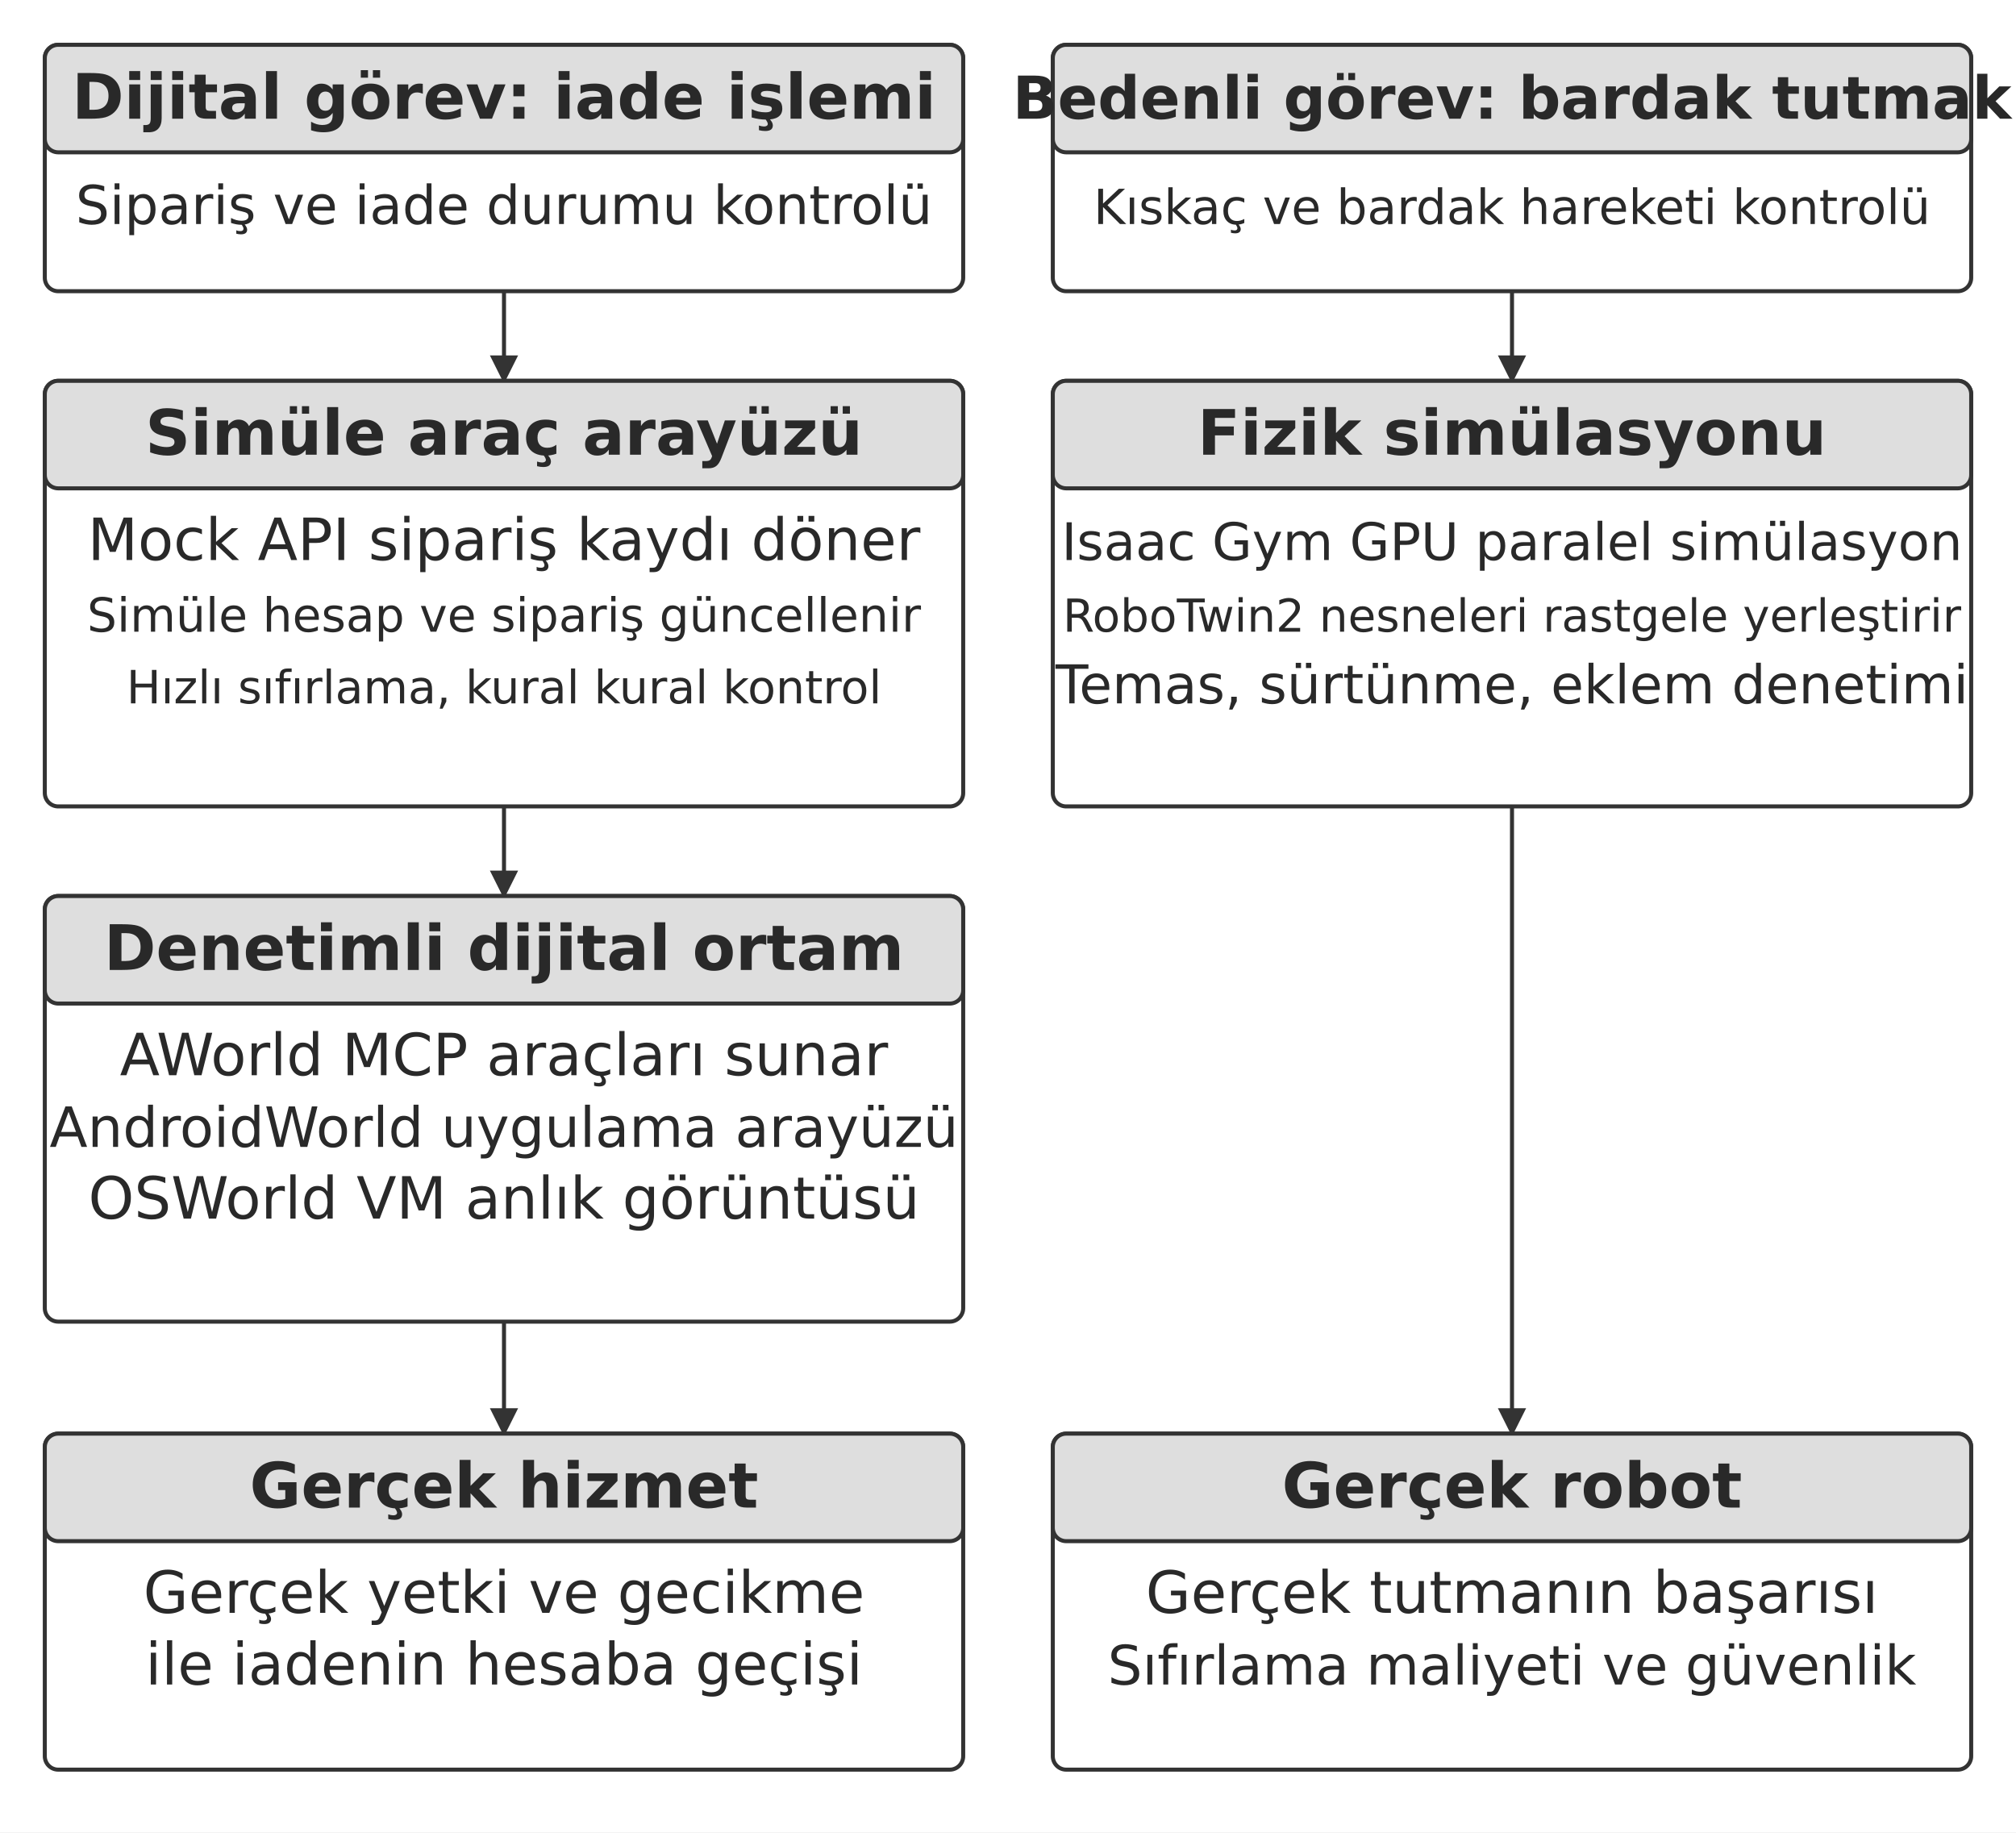
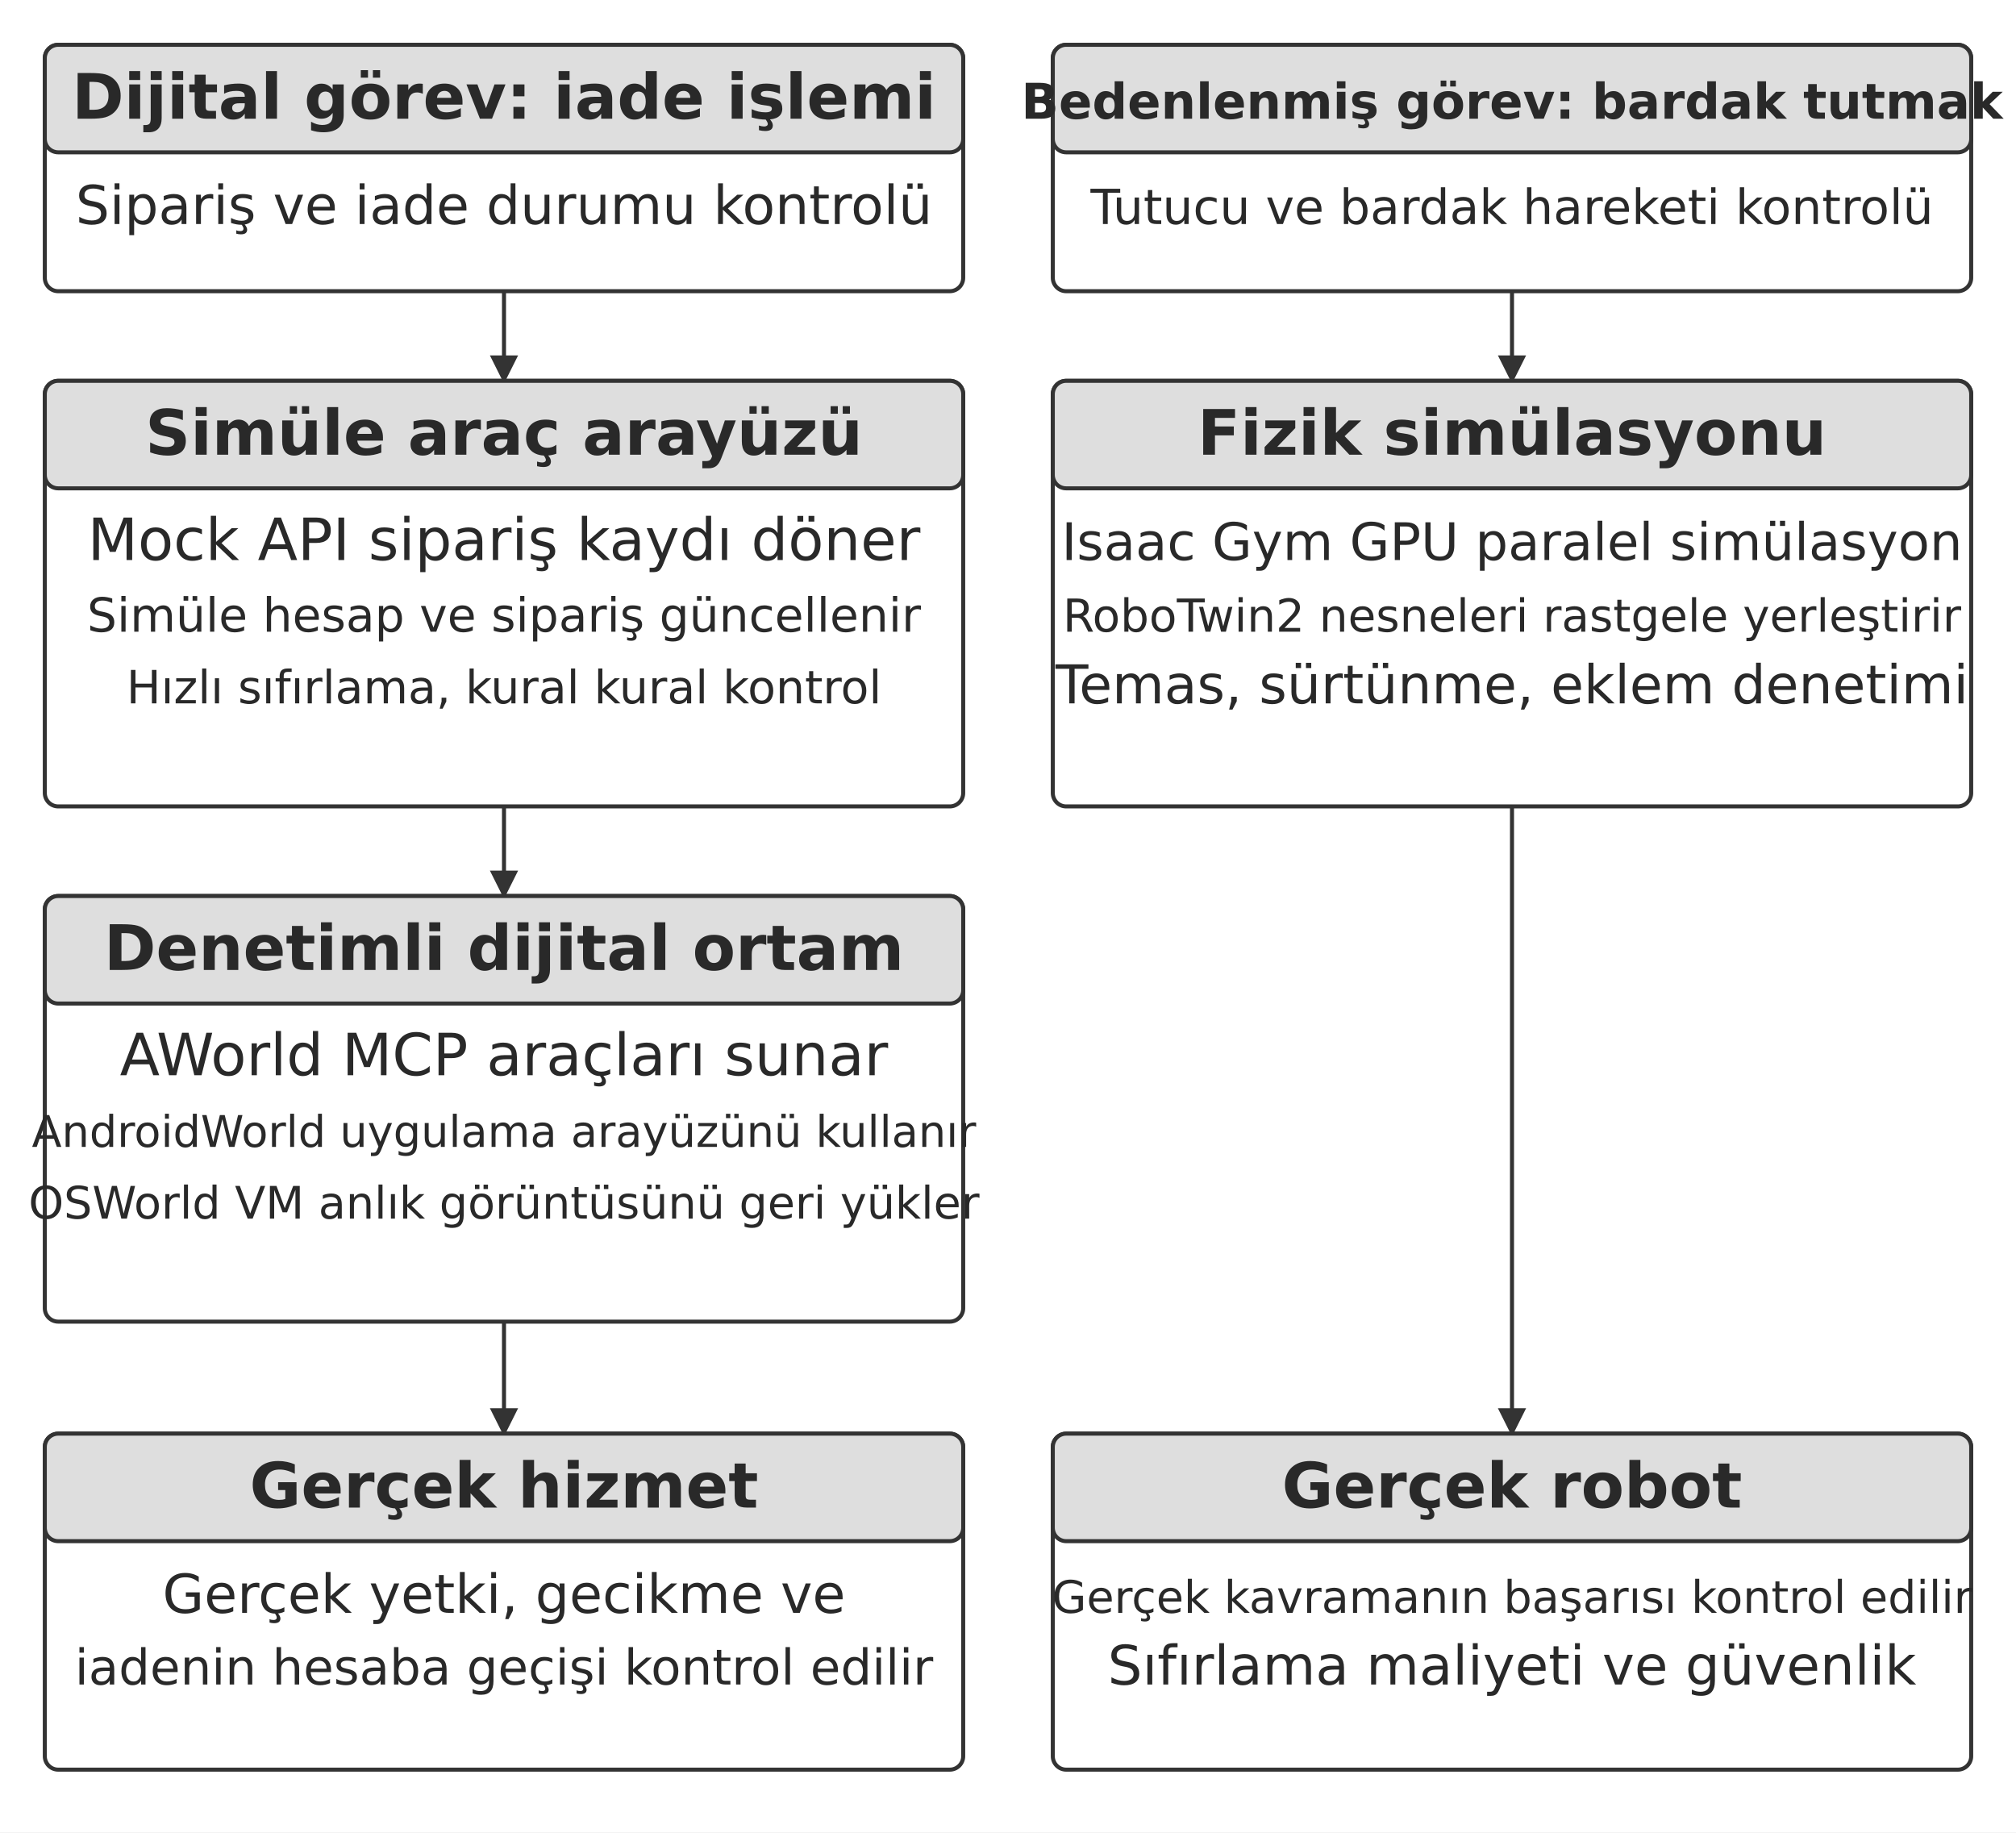
<svg xmlns="http://www.w3.org/2000/svg" width="106.000mm" height="96.342mm" viewBox="0 0 900 818" role="img" aria-labelledby="title desc">
  <defs>
    <marker id="arrow" viewBox="0 0 10 10" refX="9" refY="5" markerWidth="7" markerHeight="7" orient="auto-start-reverse">
      <path d="M0 0 L10 5 L0 10 Z" fill="#333333" />
    </marker>
  </defs>
  <rect width="900" height="818" fill="#ffffff" y="0" />
  <rect x="20" y="20" width="410" height="110" rx="6" fill="#ffffff" stroke="#333333" stroke-width="1.8" />
  <rect x="20" y="20" width="410" height="48" rx="6" fill="#dedede" stroke="#333333" stroke-width="1.8" />
  <text x="225" y="53" text-anchor="middle" font-family="&quot;DejaVu Sans&quot;, Arial, &quot;Helvetica Neue&quot;, sans-serif" font-size="28.0" font-weight="700" fill="#292929">Dijital görev: iade işlemi</text>
  <text x="225" y="100" text-anchor="middle" font-family="&quot;DejaVu Sans&quot;, Arial, &quot;Helvetica Neue&quot;, sans-serif" font-size="23.9" font-weight="400" fill="#292929">Sipariş ve iade durumu kontrolü</text>
  <rect x="470" y="20" width="410" height="110" rx="6" fill="#ffffff" stroke="#333333" stroke-width="1.8" />
  <rect x="470" y="20" width="410" height="48" rx="6" fill="#dedede" stroke="#333333" stroke-width="1.8" />
-   <text x="675" y="53" text-anchor="middle" font-family="&quot;DejaVu Sans&quot;, Arial, &quot;Helvetica Neue&quot;, sans-serif" font-size="26.4" font-weight="700" fill="#292929">Bedenli görev: bardak tutmak</text>
-   <text x="675" y="100" text-anchor="middle" font-family="&quot;DejaVu Sans&quot;, Arial, &quot;Helvetica Neue&quot;, sans-serif" font-size="21.6" font-weight="400" fill="#292929">Kıskaç ve bardak hareketi kontrolü</text>
+   <text x="675" y="53" text-anchor="middle" font-family="&quot;DejaVu Sans&quot;, Arial, &quot;Helvetica Neue&quot;, sans-serif" font-size="22" font-weight="700" fill="#292929">Bedenlenmiş görev: bardak tutmak</text>
+   <text x="675" y="100" text-anchor="middle" font-family="&quot;DejaVu Sans&quot;, Arial, &quot;Helvetica Neue&quot;, sans-serif" font-size="21.6" font-weight="400" fill="#292929">Tutucu ve bardak hareketi kontrolü</text>
  <path d="M225 130 L225 170" fill="none" stroke="#333333" stroke-width="1.8" marker-end="url(#arrow)" />
  <path d="M675 130 L675 170" fill="none" stroke="#333333" stroke-width="1.8" marker-end="url(#arrow)" />
  <rect x="20" y="170" width="410" height="190" rx="6" fill="#ffffff" stroke="#333333" stroke-width="1.8" />
  <rect x="20" y="170" width="410" height="48" rx="6" fill="#dedede" stroke="#333333" stroke-width="1.8" />
  <text x="225" y="203" text-anchor="middle" font-family="&quot;DejaVu Sans&quot;, Arial, &quot;Helvetica Neue&quot;, sans-serif" font-size="28.0" font-weight="700" fill="#292929">Simüle araç arayüzü</text>
  <text x="225" y="250" text-anchor="middle" font-family="&quot;DejaVu Sans&quot;, Arial, &quot;Helvetica Neue&quot;, sans-serif" font-size="26.0" font-weight="400" fill="#292929">Mock API sipariş kaydı döner</text>
  <text x="225" y="282" text-anchor="middle" font-family="&quot;DejaVu Sans&quot;, Arial, &quot;Helvetica Neue&quot;, sans-serif" font-size="21.0" font-weight="400" fill="#292929">Simüle hesap ve sipariş güncellenir</text>
  <text x="225" y="314" text-anchor="middle" font-family="&quot;DejaVu Sans&quot;, Arial, &quot;Helvetica Neue&quot;, sans-serif" font-size="20.5" font-weight="400" fill="#292929">Hızlı sıfırlama, kural kural kontrol</text>
  <rect x="470" y="170" width="410" height="190" rx="6" fill="#ffffff" stroke="#333333" stroke-width="1.8" />
  <rect x="470" y="170" width="410" height="48" rx="6" fill="#dedede" stroke="#333333" stroke-width="1.8" />
  <text x="675" y="203" text-anchor="middle" font-family="&quot;DejaVu Sans&quot;, Arial, &quot;Helvetica Neue&quot;, sans-serif" font-size="28.0" font-weight="700" fill="#292929">Fizik simülasyonu</text>
  <text x="675" y="250" text-anchor="middle" font-family="&quot;DejaVu Sans&quot;, Arial, &quot;Helvetica Neue&quot;, sans-serif" font-size="23.1" font-weight="400" fill="#292929">Isaac Gym GPU paralel simülasyon</text>
  <text x="675" y="282" text-anchor="middle" font-family="&quot;DejaVu Sans&quot;, Arial, &quot;Helvetica Neue&quot;, sans-serif" font-size="20.3" font-weight="400" fill="#292929">RoboTwin2 nesneleri rastgele yerleştirir</text>
  <text x="675" y="314" text-anchor="middle" font-family="&quot;DejaVu Sans&quot;, Arial, &quot;Helvetica Neue&quot;, sans-serif" font-size="23.9" font-weight="400" fill="#292929">Temas, sürtünme, eklem denetimi</text>
  <path d="M225 360 L225 400" fill="none" stroke="#333333" stroke-width="1.8" marker-end="url(#arrow)" />
  <rect x="20" y="400" width="410" height="190" rx="6" fill="#ffffff" stroke="#333333" stroke-width="1.8" />
  <rect x="20" y="400" width="410" height="48" rx="6" fill="#dedede" stroke="#333333" stroke-width="1.8" />
  <text x="225" y="433" text-anchor="middle" font-family="&quot;DejaVu Sans&quot;, Arial, &quot;Helvetica Neue&quot;, sans-serif" font-size="28.0" font-weight="700" fill="#292929">Denetimli dijital ortam</text>
  <text x="225" y="480" text-anchor="middle" font-family="&quot;DejaVu Sans&quot;, Arial, &quot;Helvetica Neue&quot;, sans-serif" font-size="26.0" font-weight="400" fill="#292929">AWorld MCP araçları sunar</text>
-   <text x="225" y="512" text-anchor="middle" font-family="&quot;DejaVu Sans&quot;, Arial, &quot;Helvetica Neue&quot;, sans-serif" font-size="24.8" font-weight="400" fill="#292929">AndroidWorld uygulama arayüzü</text>
-   <text x="225" y="544" text-anchor="middle" font-family="&quot;DejaVu Sans&quot;, Arial, &quot;Helvetica Neue&quot;, sans-serif" font-size="26.0" font-weight="400" fill="#292929">OSWorld VM anlık görüntüsü</text>
+   <text x="225" y="512" text-anchor="middle" font-family="&quot;DejaVu Sans&quot;, Arial, &quot;Helvetica Neue&quot;, sans-serif" font-size="19.5" font-weight="400" fill="#292929">AndroidWorld uygulama arayüzünü kullanır</text>
+   <text x="225" y="544" text-anchor="middle" font-family="&quot;DejaVu Sans&quot;, Arial, &quot;Helvetica Neue&quot;, sans-serif" font-size="20" font-weight="400" fill="#292929">OSWorld VM anlık görüntüsünü geri yükler</text>
  <path d="M225 590 L225 640" fill="none" stroke="#333333" stroke-width="1.8" marker-end="url(#arrow)" />
  <path d="M675 360 L675 640" fill="none" stroke="#333333" stroke-width="1.8" marker-end="url(#arrow)" />
  <rect x="20" y="640" width="410" height="150" rx="6" fill="#ffffff" stroke="#333333" stroke-width="1.8" />
  <rect x="20" y="640" width="410" height="48" rx="6" fill="#dedede" stroke="#333333" stroke-width="1.8" />
  <text x="225" y="673" text-anchor="middle" font-family="&quot;DejaVu Sans&quot;, Arial, &quot;Helvetica Neue&quot;, sans-serif" font-size="28.0" font-weight="700" fill="#292929">Gerçek hizmet</text>
-   <text x="225" y="720" text-anchor="middle" font-family="&quot;DejaVu Sans&quot;, Arial, &quot;Helvetica Neue&quot;, sans-serif" font-size="26.0" font-weight="400" fill="#292929">Gerçek yetki ve gecikme</text>
-   <text x="225" y="752" text-anchor="middle" font-family="&quot;DejaVu Sans&quot;, Arial, &quot;Helvetica Neue&quot;, sans-serif" font-size="26.0" font-weight="400" fill="#292929">ile iadenin hesaba geçişi</text>
+   <text x="225" y="720" text-anchor="middle" font-family="&quot;DejaVu Sans&quot;, Arial, &quot;Helvetica Neue&quot;, sans-serif" font-size="24" font-weight="400" fill="#292929">Gerçek yetki, gecikme ve</text>
+   <text x="225" y="752" text-anchor="middle" font-family="&quot;DejaVu Sans&quot;, Arial, &quot;Helvetica Neue&quot;, sans-serif" font-size="22" font-weight="400" fill="#292929">iadenin hesaba geçişi kontrol edilir</text>
  <rect x="470" y="640" width="410" height="150" rx="6" fill="#ffffff" stroke="#333333" stroke-width="1.8" />
  <rect x="470" y="640" width="410" height="48" rx="6" fill="#dedede" stroke="#333333" stroke-width="1.8" />
  <text x="675" y="673" text-anchor="middle" font-family="&quot;DejaVu Sans&quot;, Arial, &quot;Helvetica Neue&quot;, sans-serif" font-size="28.0" font-weight="700" fill="#292929">Gerçek robot</text>
-   <text x="675" y="720" text-anchor="middle" font-family="&quot;DejaVu Sans&quot;, Arial, &quot;Helvetica Neue&quot;, sans-serif" font-size="26.0" font-weight="400" fill="#292929">Gerçek tutmanın başarısı</text>
+   <text x="675" y="720" text-anchor="middle" font-family="&quot;DejaVu Sans&quot;, Arial, &quot;Helvetica Neue&quot;, sans-serif" font-size="20" font-weight="400" fill="#292929">Gerçek kavramanın başarısı kontrol edilir</text>
  <text x="675" y="752" text-anchor="middle" font-family="&quot;DejaVu Sans&quot;, Arial, &quot;Helvetica Neue&quot;, sans-serif" font-size="24.3" font-weight="400" fill="#292929">Sıfırlama maliyeti ve güvenlik</text>
  <defs />
</svg>
